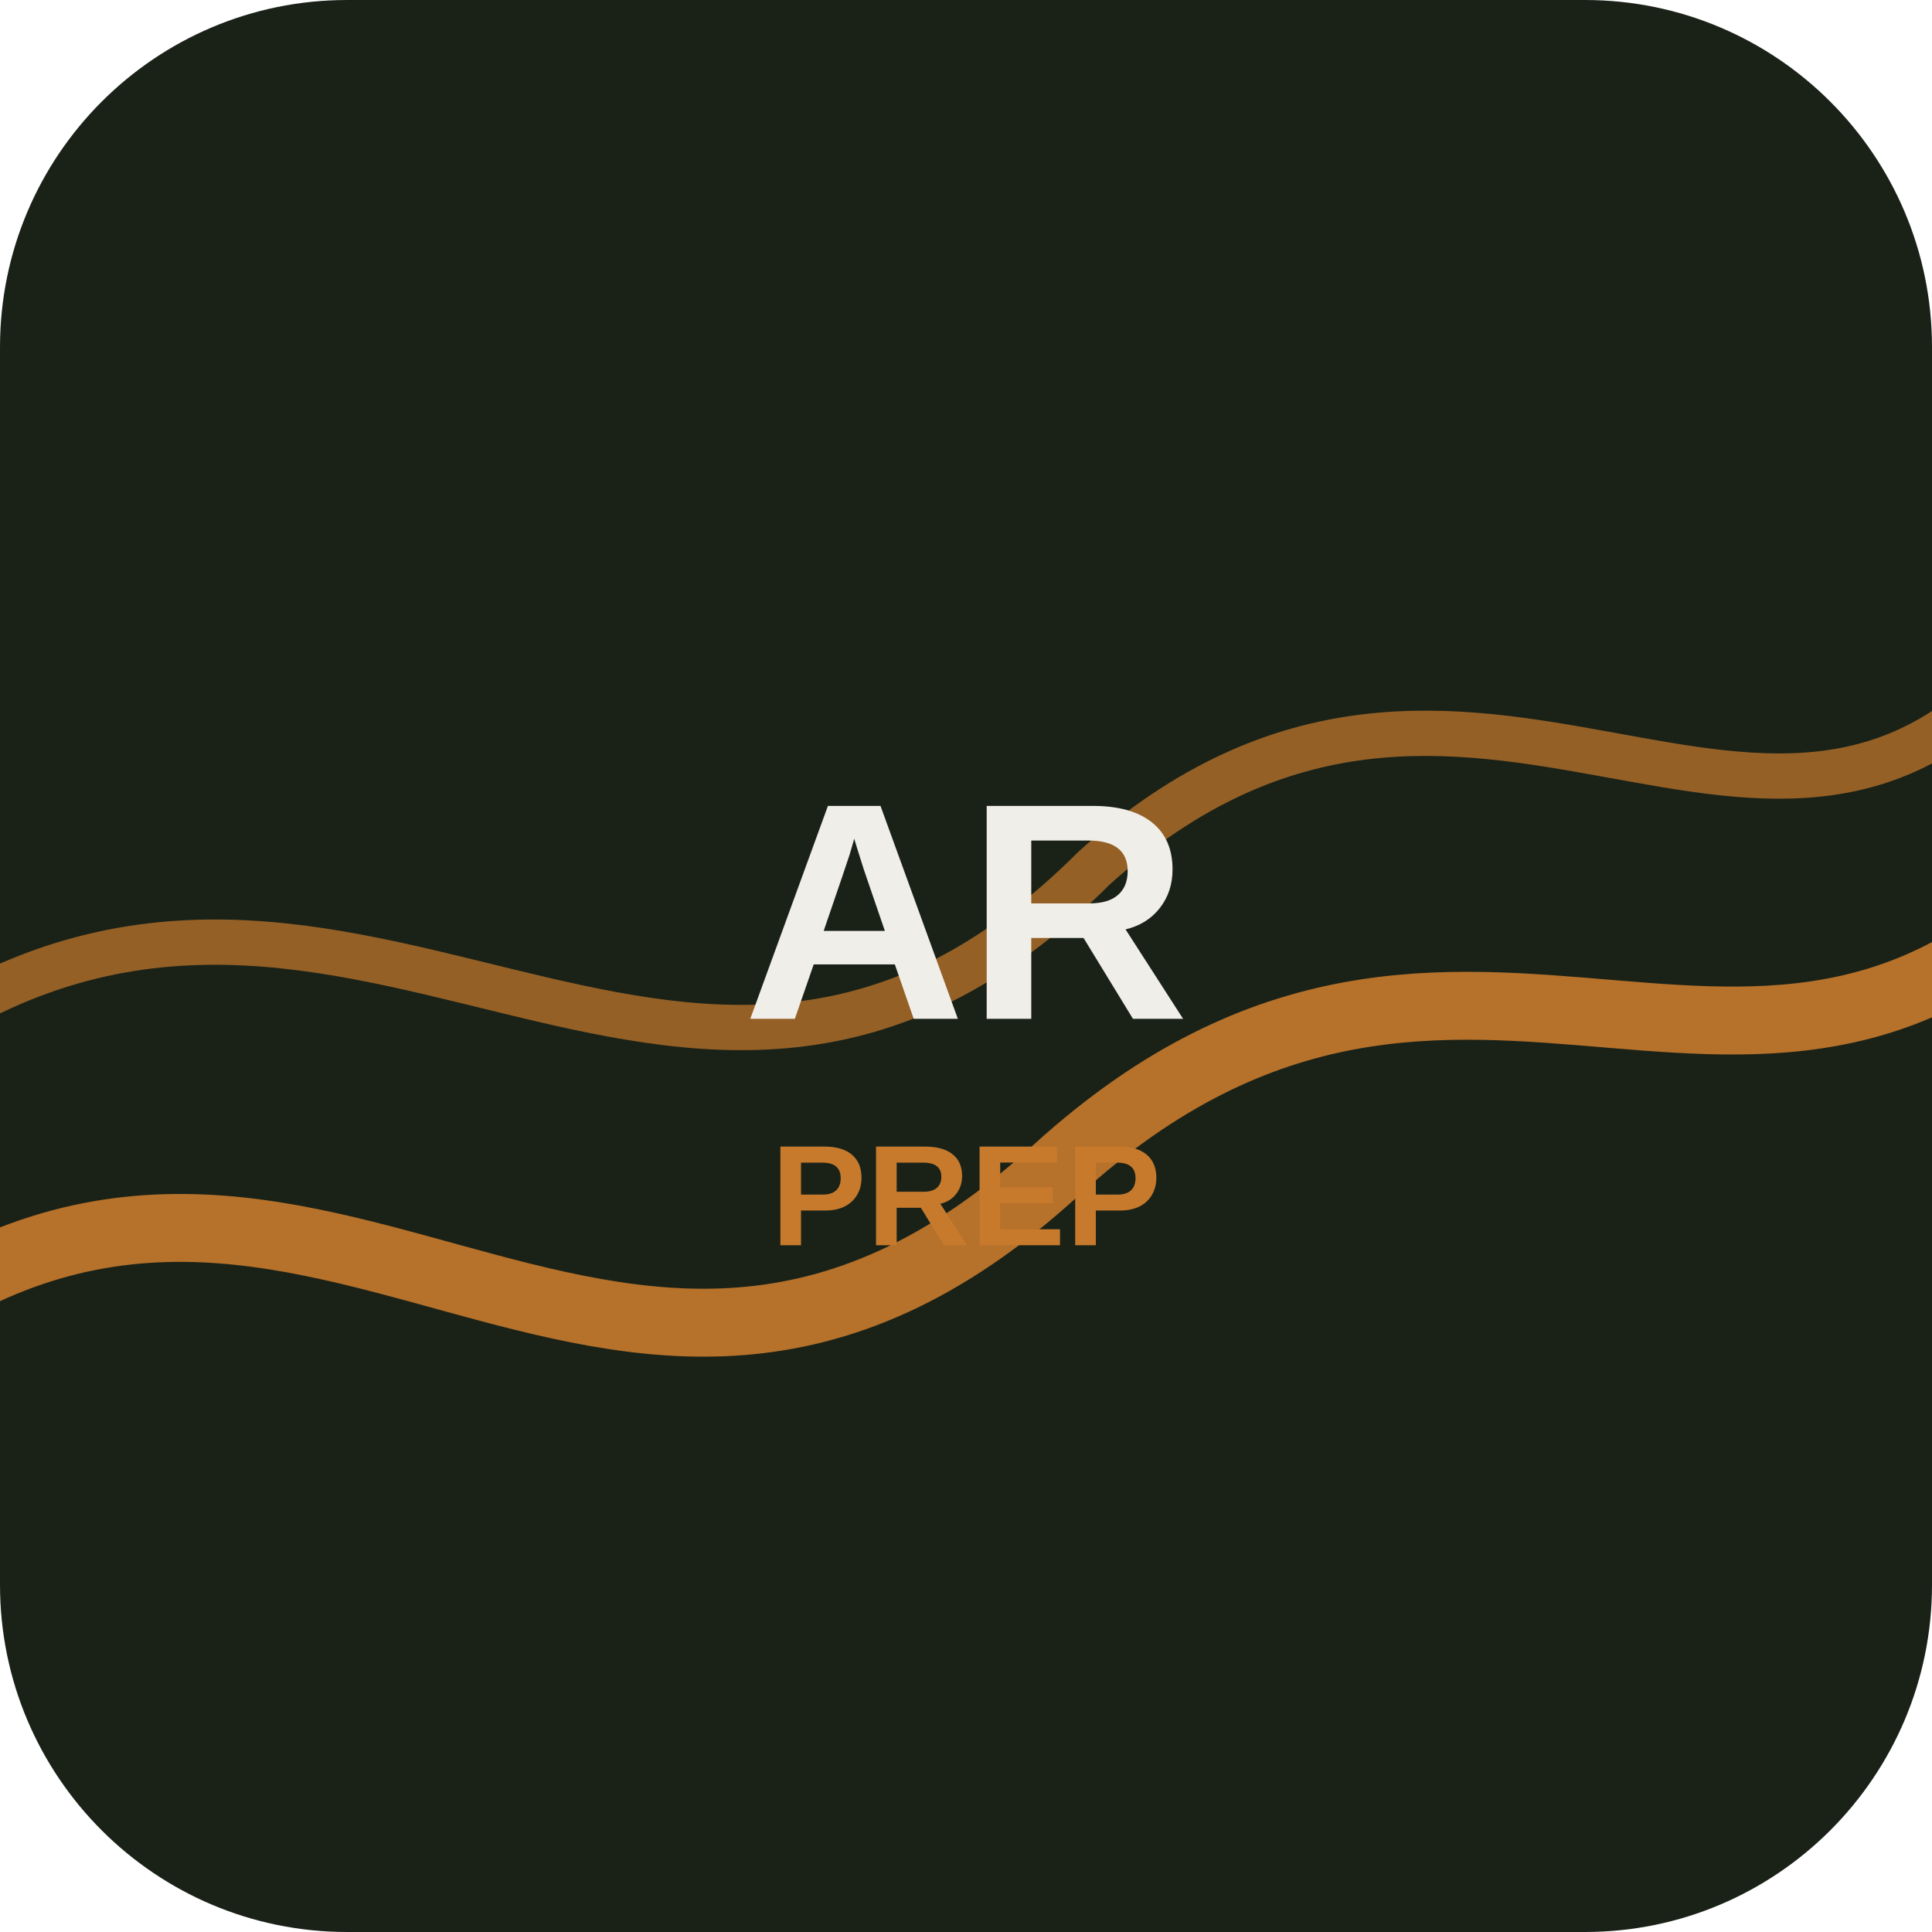
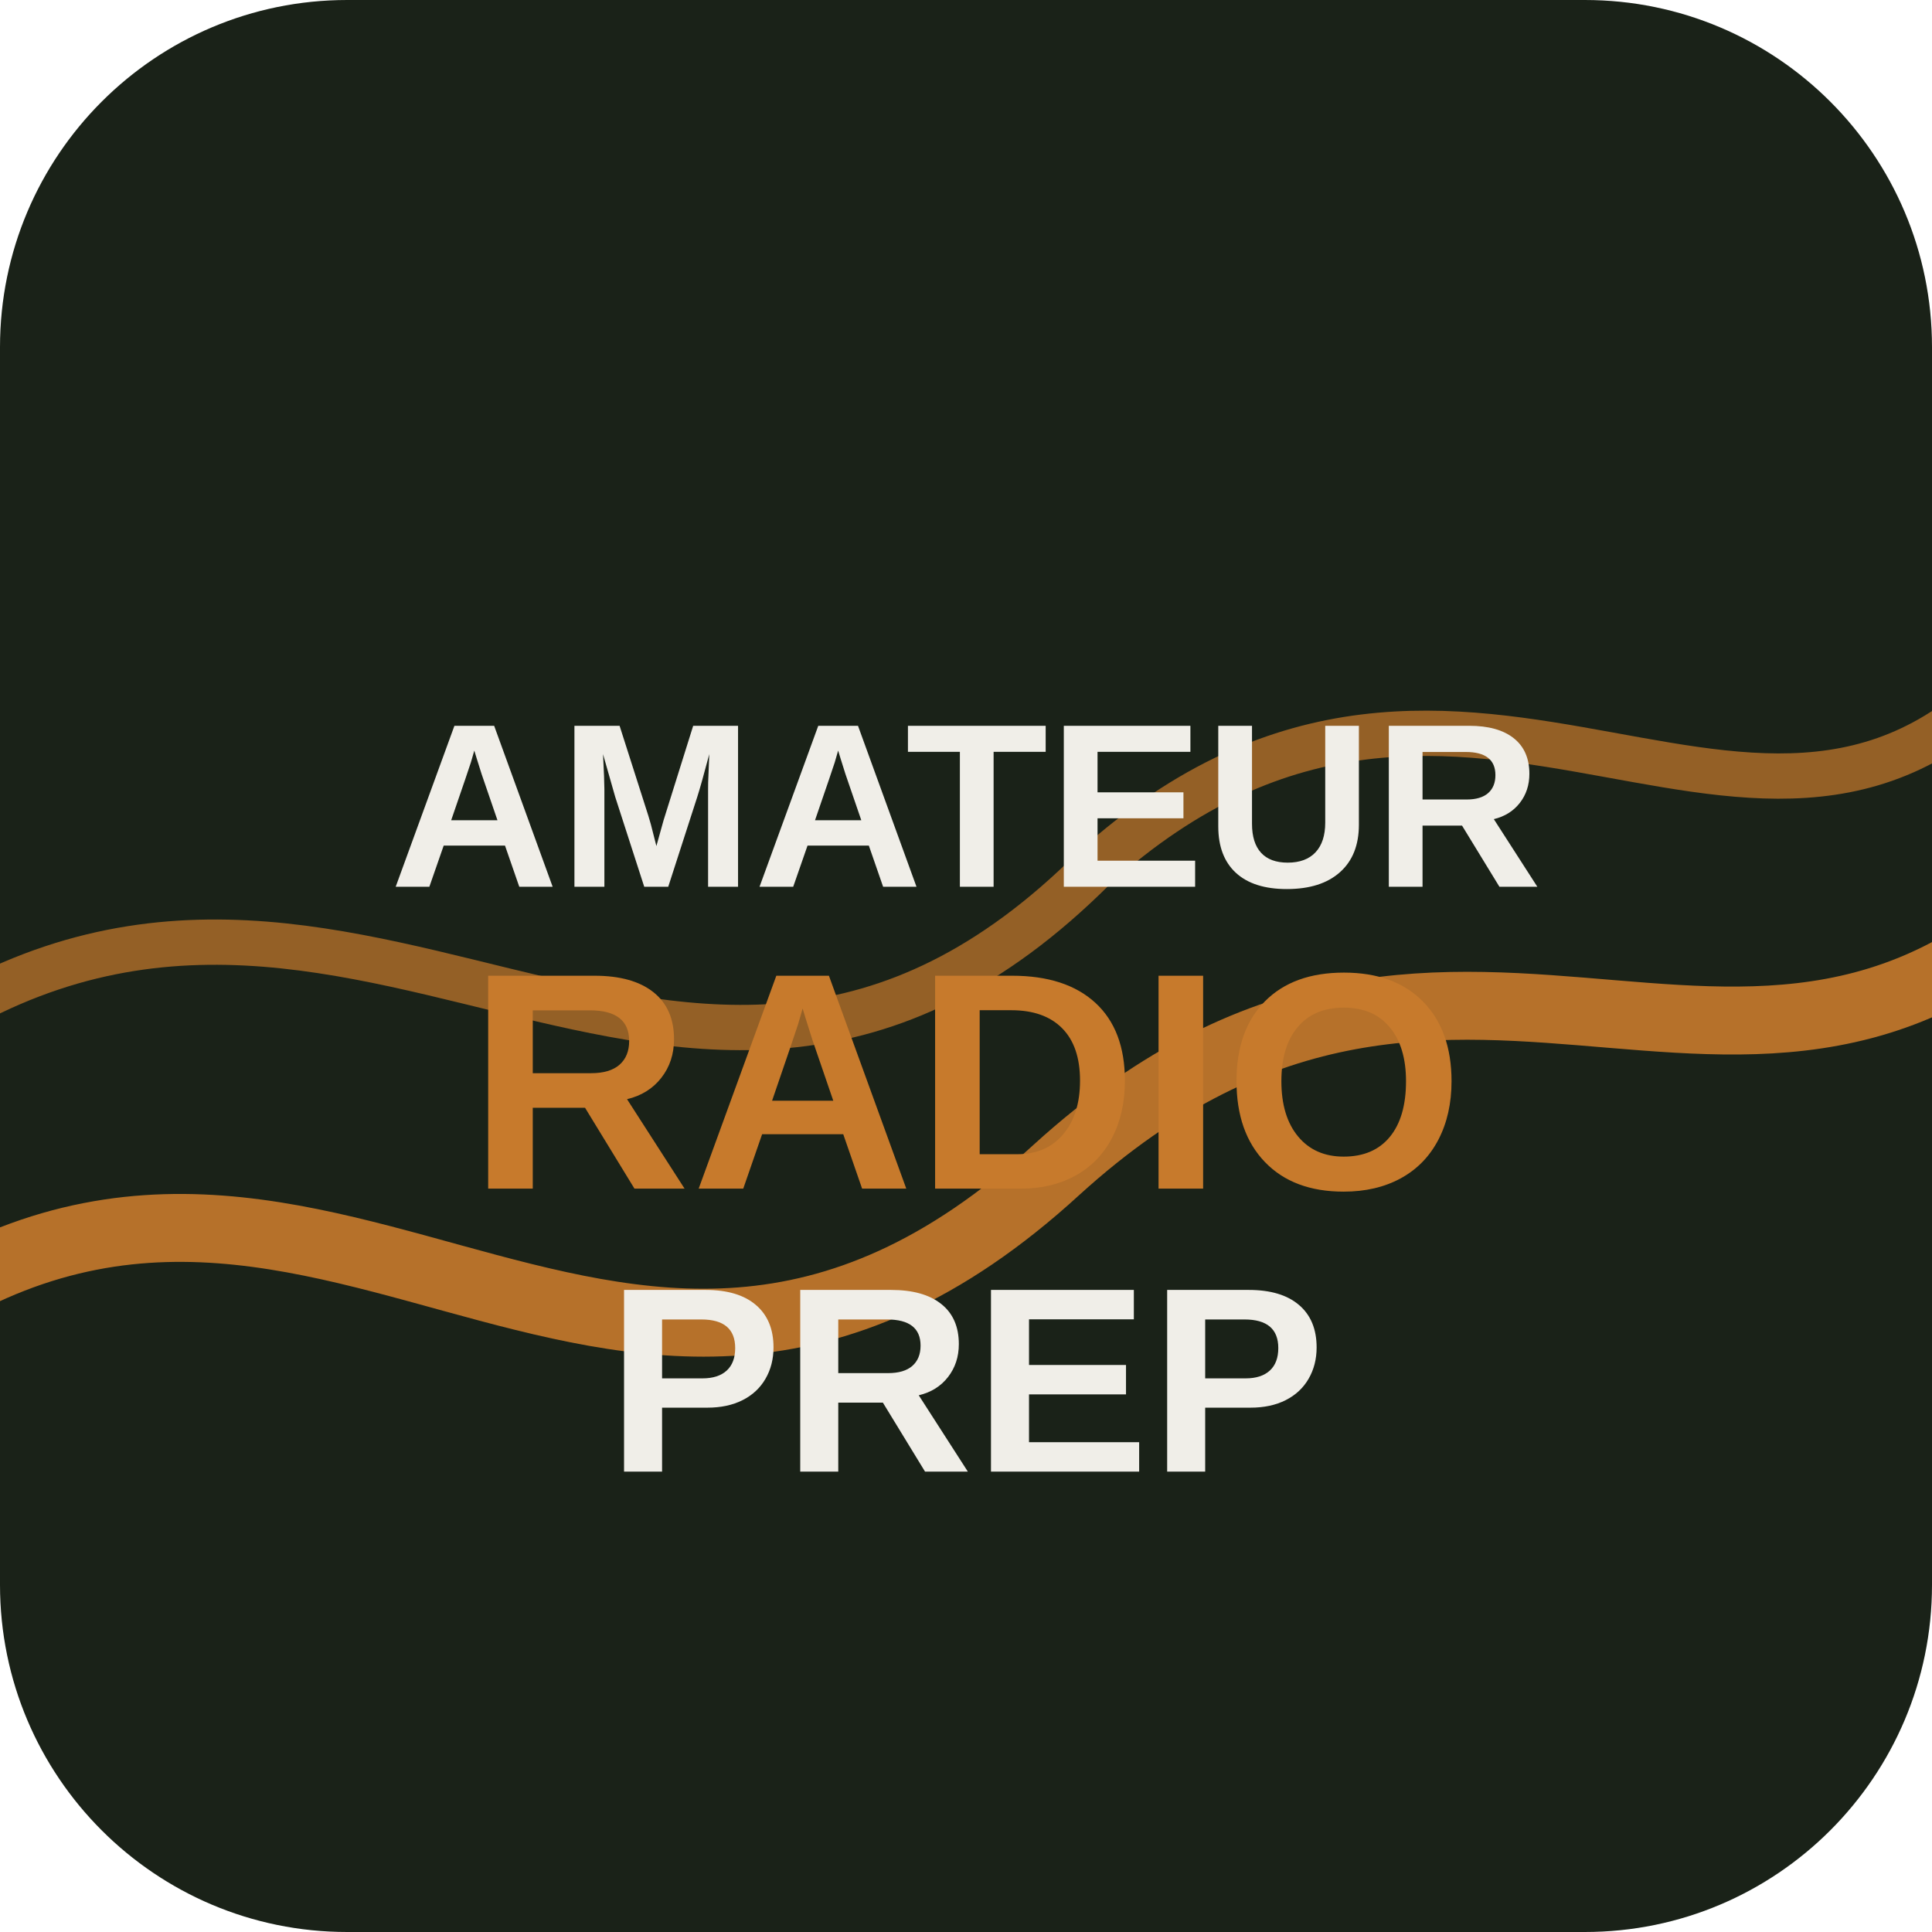
<svg xmlns="http://www.w3.org/2000/svg" viewBox="0 0 512 512">
  <rect width="512" height="512" rx="92" fill="#1A2218" />
  <path d="M-40 360 C80 260 160 420 280 310 C390 210 470 330 560 220" fill="none" stroke="#C77A2C" stroke-width="18" opacity=".9" />
  <path d="M-30 280 C90 190 180 340 290 230 C390 140 470 260 540 170" fill="none" stroke="#C77A2C" stroke-width="12" opacity=".7" />
-   <text x="256" y="270" text-anchor="middle" font-family="Arial, sans-serif" font-size="82" font-weight="700" fill="#F0EEE8">AR</text>
-   <text x="256" y="330" text-anchor="middle" font-family="Arial, sans-serif" font-size="38" font-weight="700" fill="#C77A2C">PREP</text>
+   <text x="256" y="235" text-anchor="middle" font-family="Arial, sans-serif" font-size="62" font-weight="700" fill="#F0EEE8">AMATEUR</text>
+   <text x="256" y="315" text-anchor="middle" font-family="Arial, sans-serif" font-size="82" font-weight="700" fill="#C77A2C">RADIO</text>
+   <text x="256" y="390" text-anchor="middle" font-family="Arial, sans-serif" font-size="70" font-weight="700" fill="#F0EEE8">PREP</text>
</svg>
